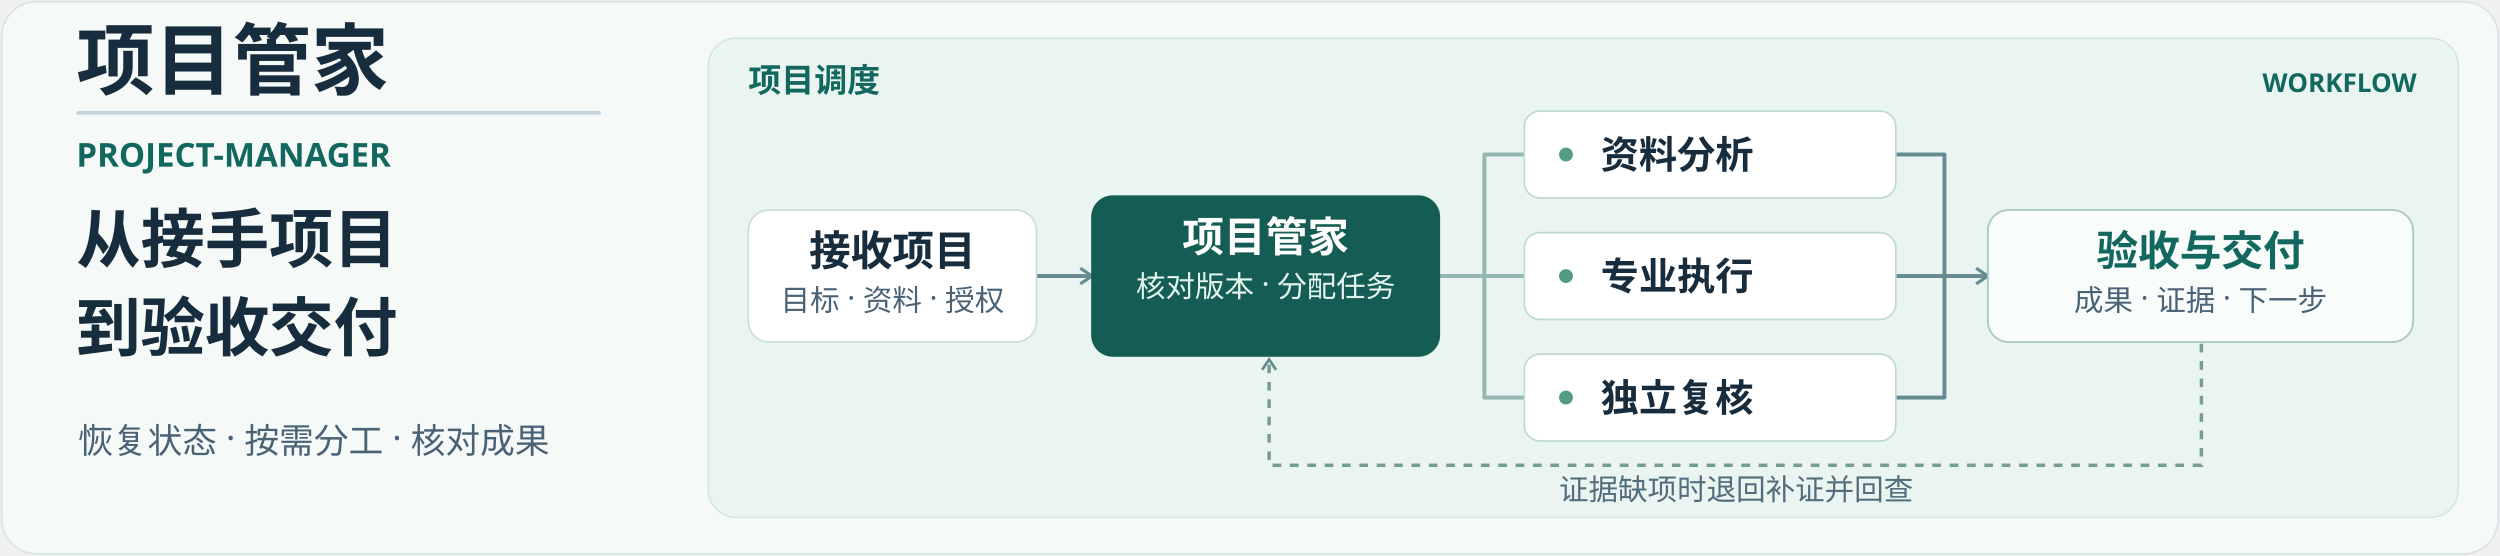
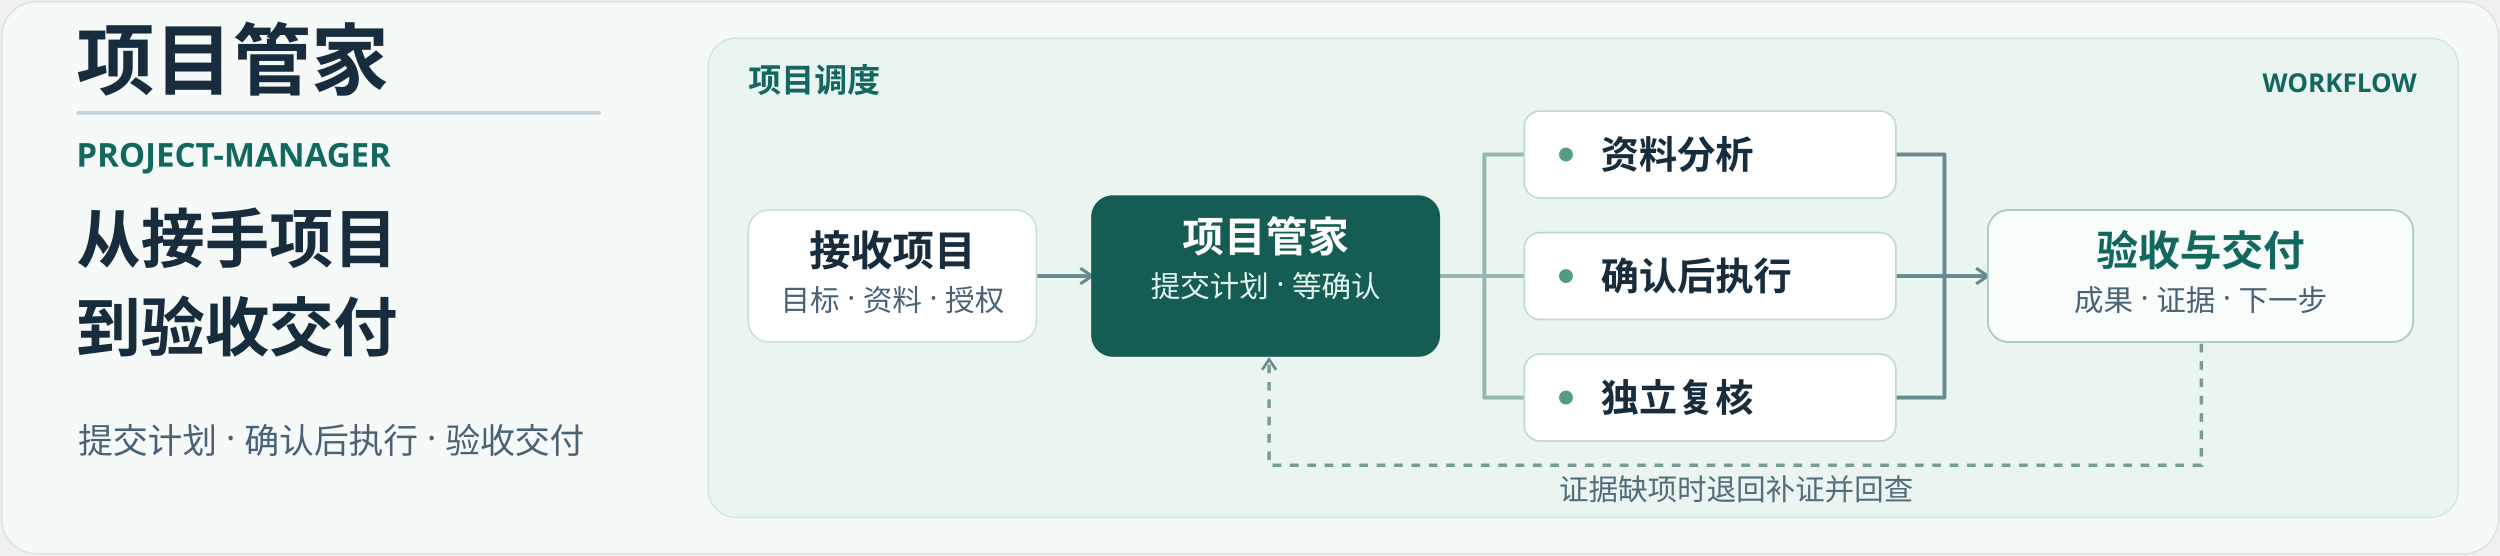
<svg xmlns="http://www.w3.org/2000/svg" width="1440" height="320" viewBox="0 0 1440 320" role="img">
  <defs>
    <marker id="tip" viewBox="0 0 10 10" refX="8" refY="5" markerWidth="5" markerHeight="5" orient="auto-start-reverse">
      <path d="M2 1 L8 5 L2 9" fill="none" stroke="#668C92" stroke-width="1.6" />
    </marker>
  </defs>
  <g font-family="Segoe UI, Microsoft YaHei, sans-serif">
    <rect x="1" y="1" width="1438" height="318" rx="20" fill="#F5FAF8" stroke="#D9E4E8" />
    <text x="44" y="51" font-size="45" font-weight="730" fill="#172C3C" text-anchor="start">项目管家</text>
    <path d="M45 65 H345" fill="none" stroke="#C4D5DE" stroke-width="2.25" stroke-linecap="round" stroke-linejoin="round" />
    <text x="44" y="96" font-size="19" font-weight="650" fill="#12675E" text-anchor="start">PROJECT-MANAGER</text>
    <text x="44" y="151" font-size="37" font-weight="700" fill="#172C3C" text-anchor="start">从接手项目</text>
    <text x="44" y="202" font-size="37" font-weight="700" fill="#172C3C" text-anchor="start">到验收交付</text>
-     <text x="45" y="261" font-size="20" font-weight="400" fill="#496276" text-anchor="start">恢复状态 · 按需分工 · 核对成果</text>
+     <text x="45" y="261" font-size="20" font-weight="400" fill="#496276" text-anchor="start">提交计划 · 确认后执行 · 验收交付</text>
    <rect x="408" y="22" width="1008" height="276" rx="16" fill="#EAF4F1" stroke="#D4E8E1" />
    <text x="431" y="53" font-size="19" font-weight="650" fill="#12675E" text-anchor="start">项目调度</text>
    <text x="1392" y="53" font-size="15" font-weight="600" fill="#12675E" text-anchor="end">WORKFLOW</text>
    <path d="M597 159 H629" fill="none" stroke="#668C92" stroke-width="2.25" stroke-linecap="round" stroke-linejoin="round" marker-end="url(#tip)" />
    <path d="M829 159 H855 M855 89 V229 M855 89 H878 M855 159 H878 M855 229 H878" fill="none" stroke="#94B7B2" stroke-width="2.25" stroke-linecap="round" stroke-linejoin="round" />
    <path d="M1092 89 H1120 M1092 159 H1120 M1092 229 H1120 M1120 89 V229 M1120 159 H1145" fill="none" stroke="#668C92" stroke-width="2.25" stroke-linecap="round" stroke-linejoin="round" marker-end="url(#tip)" />
    <rect x="431" y="121" width="166" height="76" rx="12" fill="#FFFFFF" stroke="#CBDEDE" />
    <text x="514" y="153" font-size="24" font-weight="650" fill="#172C3C" text-anchor="middle">接收项目</text>
    <text x="514" y="179" font-size="17" font-weight="400" fill="#496276" text-anchor="middle">目标 · 资料 · 授权</text>
    <rect x="629" y="113" width="200" height="92" rx="12" fill="#155D54" stroke="#155D54" />
    <text x="729" y="145" font-size="24" font-weight="650" fill="#FFFFFF" text-anchor="middle">项目管家</text>
-     <text x="729" y="171" font-size="17" font-weight="400" fill="#E2F4EC" text-anchor="middle">核对版本 · 分配任务</text>
+     <text x="729" y="171" font-size="17" font-weight="400" fill="#E2F4EC" text-anchor="middle">提交计划 · 等确认</text>
    <rect x="878" y="64" width="214" height="50" rx="9" fill="#FFFFFF" stroke="#BFD9D3" />
    <circle cx="902" cy="89" r="4" fill="#539B87" />
    <text x="922" y="97" font-size="22" font-weight="650" fill="#172C3C" text-anchor="start">资料分析</text>
    <rect x="878" y="134" width="214" height="50" rx="9" fill="#FFFFFF" stroke="#BFD9D3" />
    <circle cx="902" cy="159" r="4" fill="#539B87" />
-     <text x="922" y="167" font-size="22" font-weight="650" fill="#172C3C" text-anchor="start">专业执行</text>
+     <text x="922" y="167" font-size="22" font-weight="650" fill="#172C3C" text-anchor="start">确认后执行</text>
    <rect x="878" y="204" width="214" height="50" rx="9" fill="#FFFFFF" stroke="#BFD9D3" />
    <circle cx="902" cy="229" r="4" fill="#539B87" />
    <text x="922" y="237" font-size="22" font-weight="650" fill="#172C3C" text-anchor="start">独立复核</text>
    <rect x="1145" y="121" width="245" height="76" rx="12" fill="#F8FCFA" stroke="#A3C9BD" />
    <text x="1267.5" y="153" font-size="24" font-weight="650" fill="#12675E" text-anchor="middle">验收与交付</text>
    <text x="1267.5" y="179" font-size="17" font-weight="400" fill="#496276" text-anchor="middle">成果 · 证据 · 下一步</text>
    <path d="M1268 198 V268 H731 V207" fill="none" stroke="#769C96" stroke-width="2" stroke-dasharray="5 5" marker-end="url(#tip)" />
    <text x="1000" y="288" font-size="17" font-weight="400" fill="#536D7C" text-anchor="middle">证据缺项时退回补证并回查</text>
  </g>
</svg>
